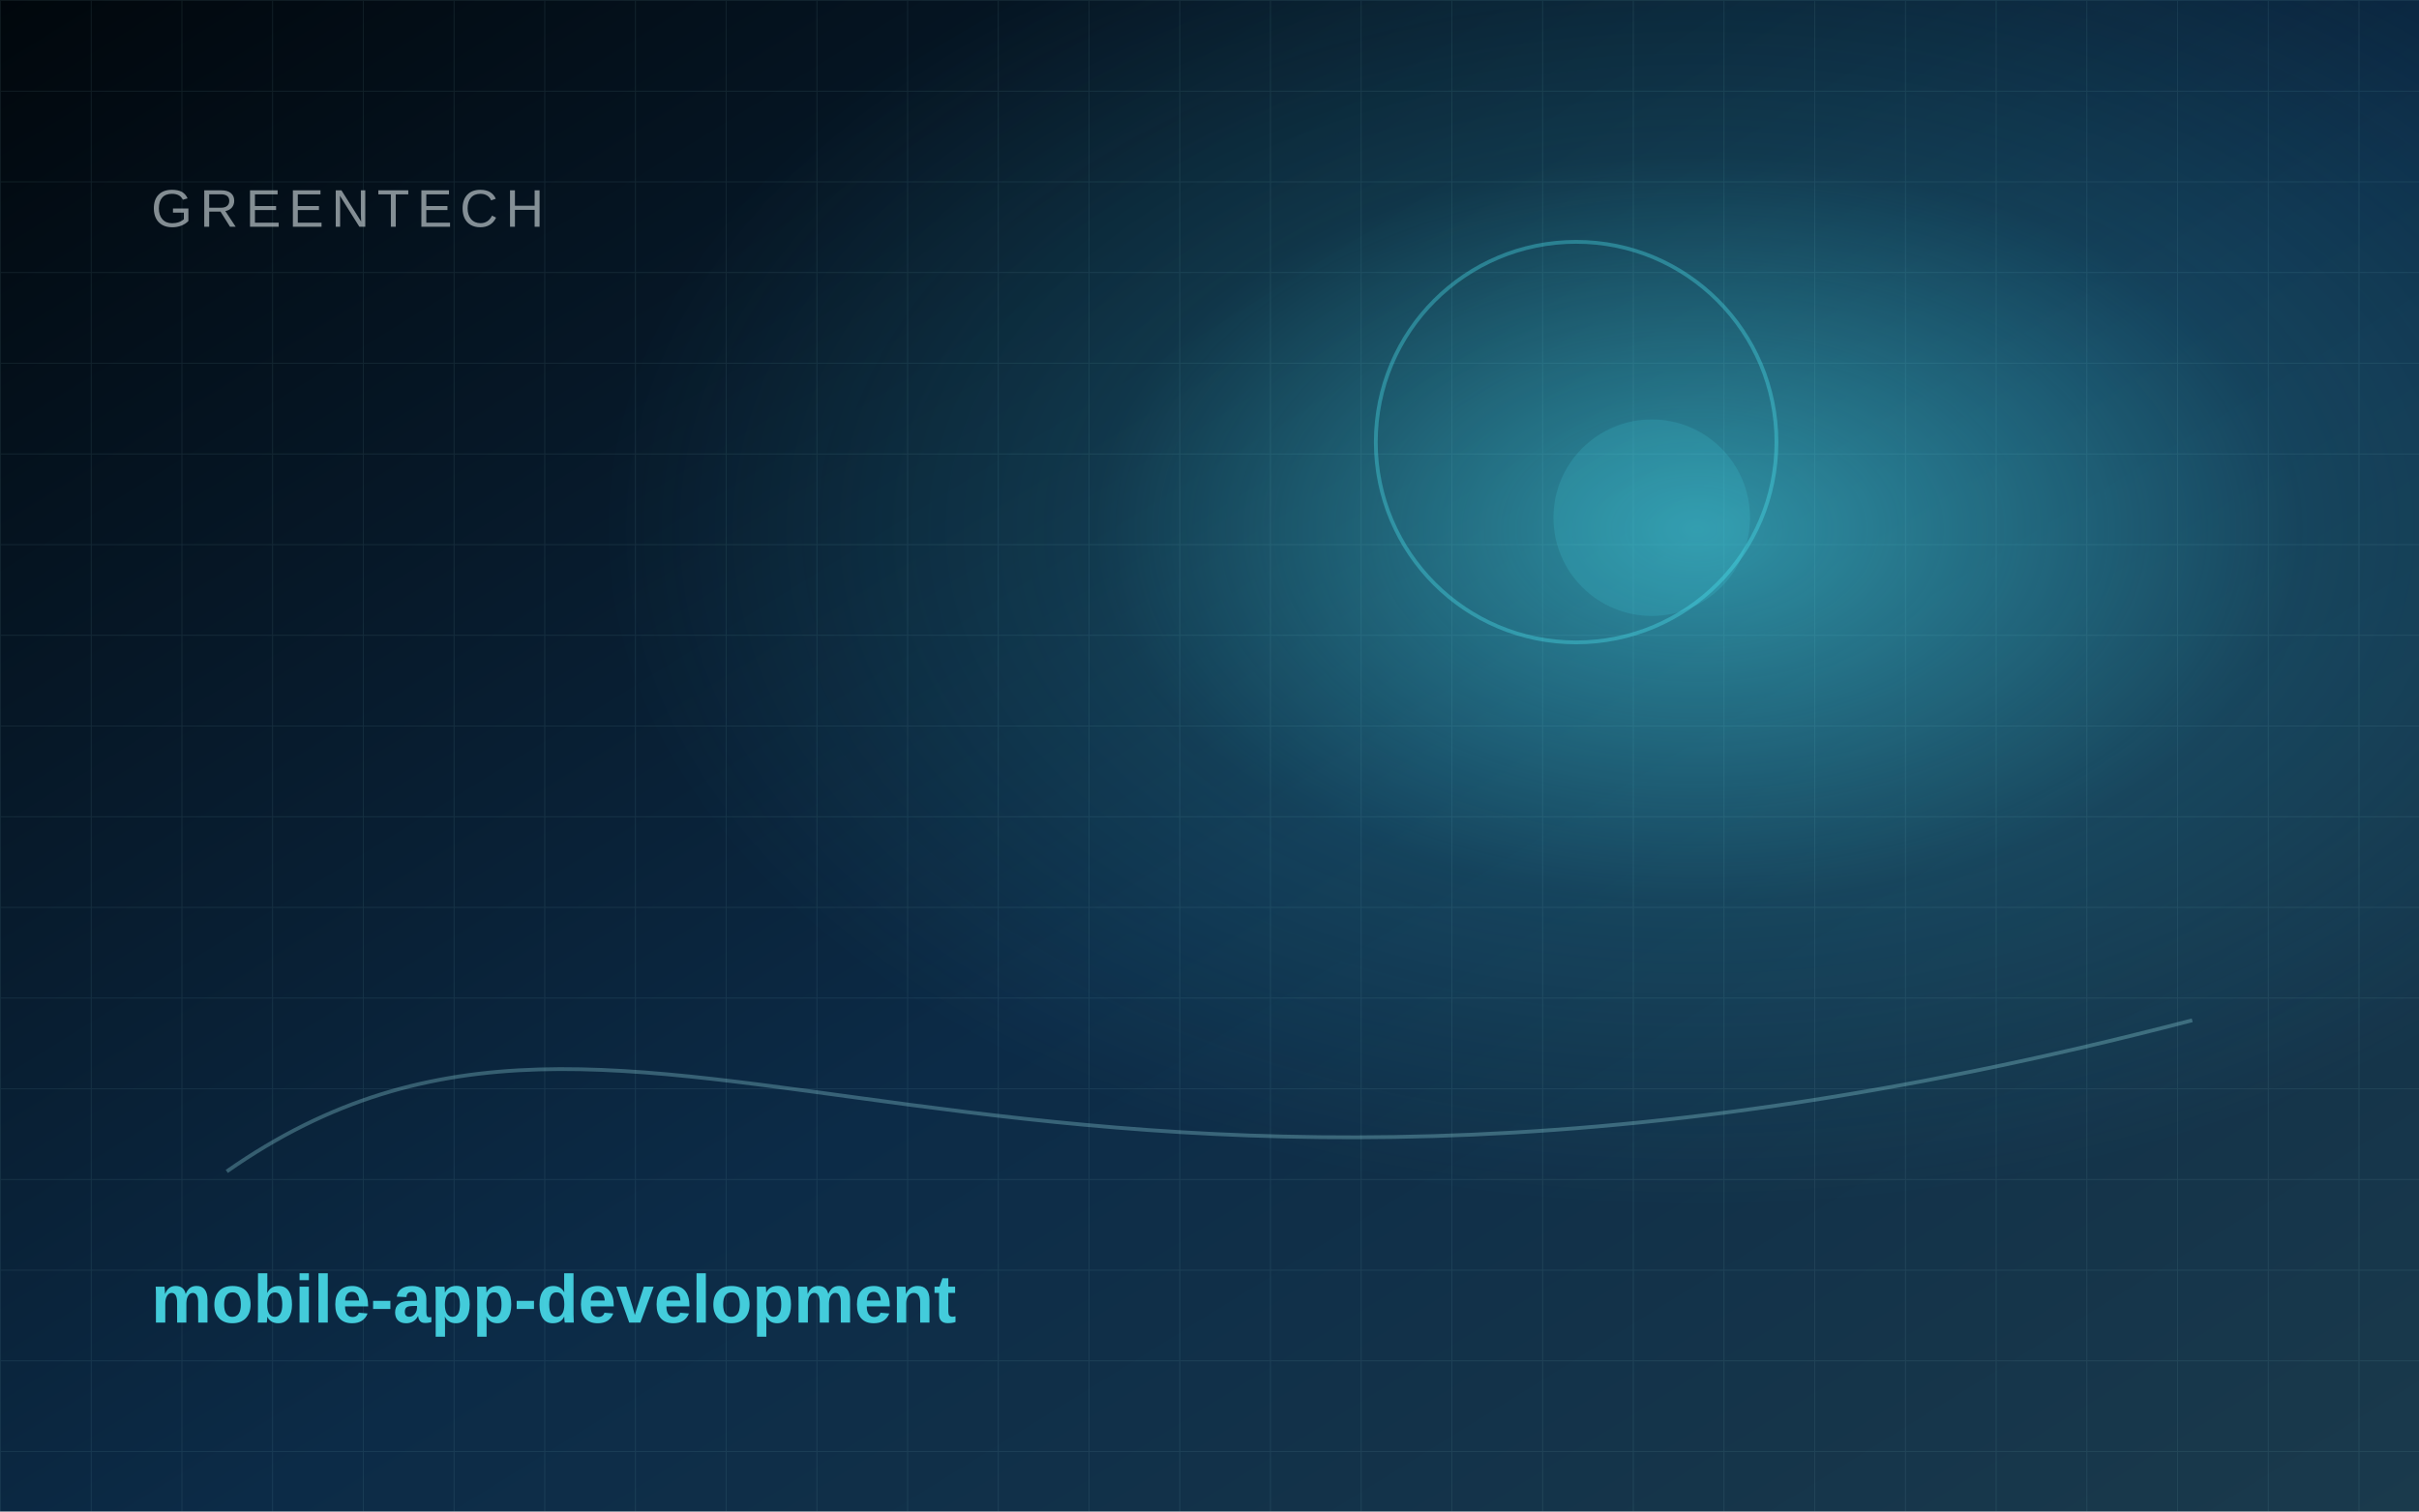
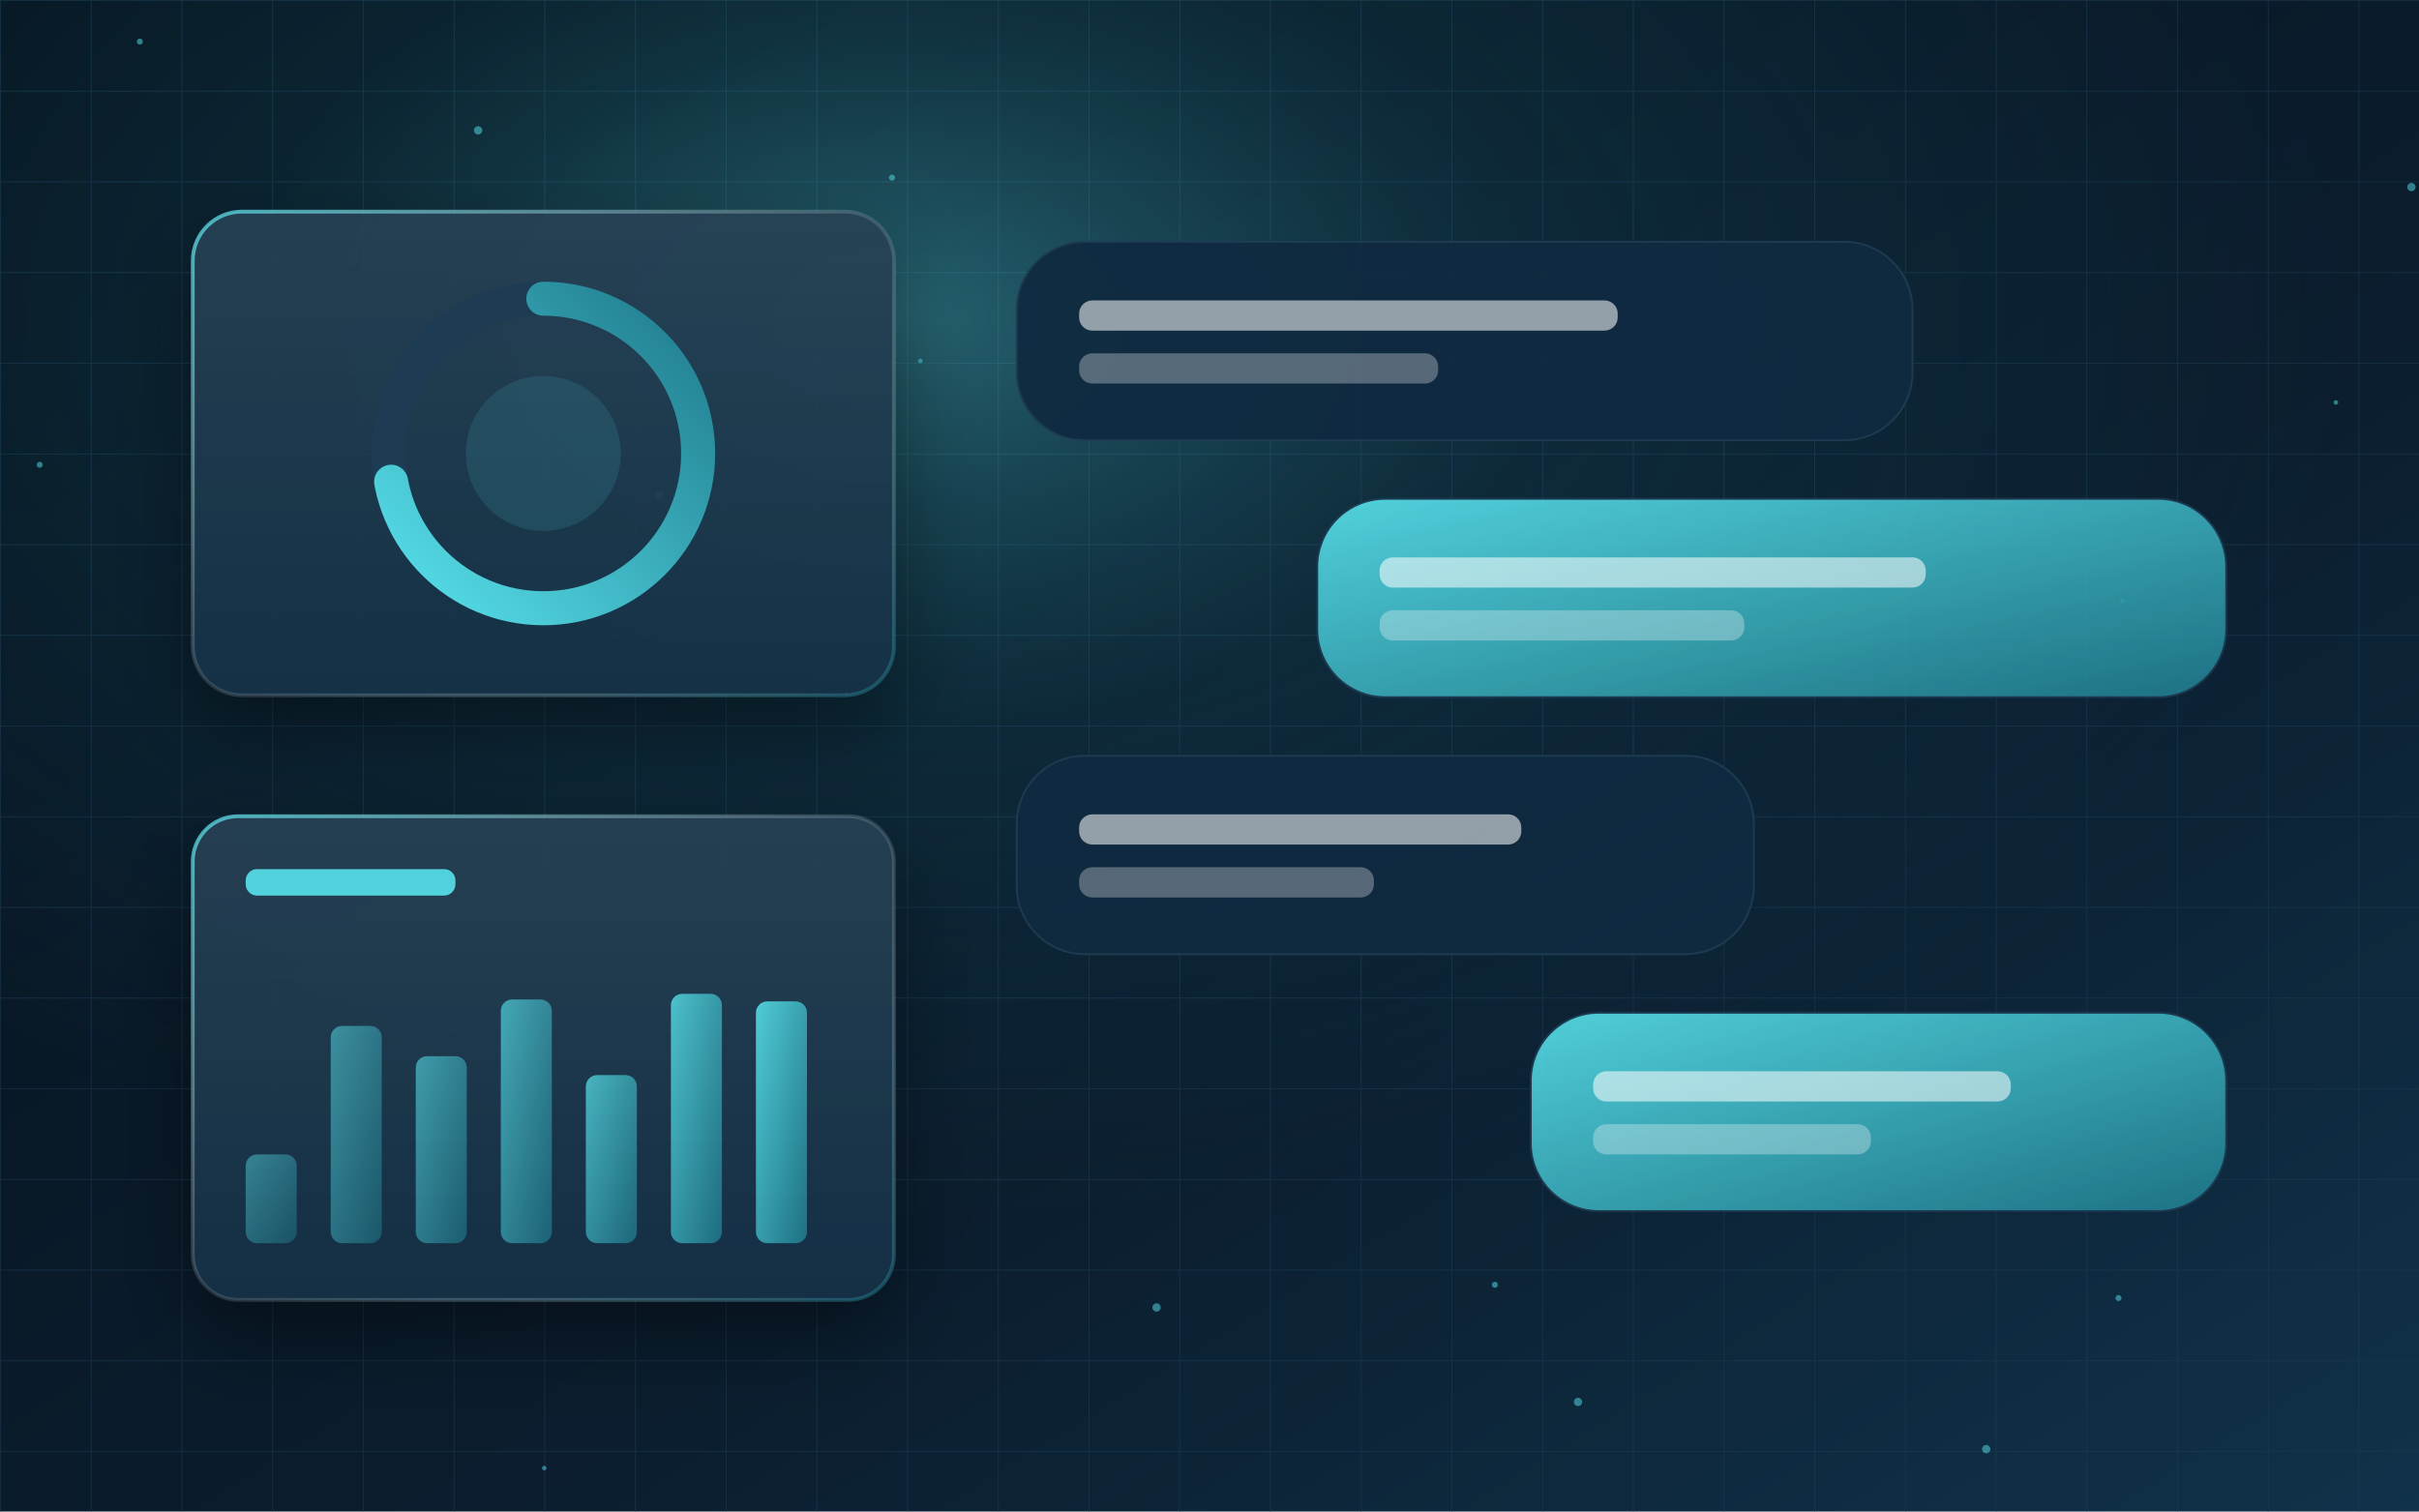
- <svg xmlns="http://www.w3.org/2000/svg" width="1280" height="800" viewBox="0 0 1280 800" role="img">
+ <svg xmlns="http://www.w3.org/2000/svg" viewBox="0 0 1280 800" width="1280" height="800" role="img" aria-label="Mobile App Development — service cover illustration">
  <defs>
-     <linearGradient id="bg" x1="0" y1="0" x2="1" y2="1">
-       <stop offset="0%" stop-color="#01070C" />
-       <stop offset="55%" stop-color="#0C2B47" />
-       <stop offset="100%" stop-color="#1A3A4C" />
+     <linearGradient id="g81626bg" x1="0" y1="0" x2="1" y2="1">
+       <stop offset="0" stop-color="#06111c" />
+       <stop offset=".6" stop-color="#0b1d2e" />
+       <stop offset="1" stop-color="#10324a" />
    </linearGradient>
-     <radialGradient id="glow" cx="70%" cy="35%" r="45%">
-       <stop offset="0%" stop-color="#4DE8F4" stop-opacity="0.55" />
-       <stop offset="55%" stop-color="#4DE8F4" stop-opacity="0.12" />
-       <stop offset="100%" stop-color="#4DE8F4" stop-opacity="0" />
+     <radialGradient id="g81626glow" cx="0.37" cy="0.21" r=".6">
+       <stop offset="0" stop-color="#58e2ec" stop-opacity=".38" />
+       <stop offset=".45" stop-color="#1f7a8c" stop-opacity=".16" />
+       <stop offset="1" stop-color="#1f7a8c" stop-opacity="0" />
    </radialGradient>
-     <pattern id="grid" width="48" height="48" patternUnits="userSpaceOnUse">
-       <path d="M48 0H0V48" fill="none" stroke="#A8F4F8" stroke-opacity="0.08" stroke-width="1" />
+     <linearGradient id="g81626acc" x1="0" y1="0" x2="1" y2="1">
+       <stop offset="0" stop-color="#58e2ec" />
+       <stop offset="1" stop-color="#1f7a8c" />
+     </linearGradient>
+     <linearGradient id="g81626glass" x1="0" y1="0" x2="0" y2="1">
+       <stop offset="0" stop-color="#ffffff" stop-opacity=".10" />
+       <stop offset="1" stop-color="#ffffff" stop-opacity=".03" />
+     </linearGradient>
+     <linearGradient id="g81626edge" x1="0" y1="0" x2="1" y2="1">
+       <stop offset="0" stop-color="#58e2ec" stop-opacity=".75" />
+       <stop offset=".5" stop-color="#ffffff" stop-opacity=".12" />
+       <stop offset="1" stop-color="#1f7a8c" stop-opacity=".5" />
+     </linearGradient>
+     <pattern id="g81626grid" width="48" height="48" patternUnits="userSpaceOnUse">
+       <path d="M48 0H0V48" fill="none" stroke="#1d3b52" stroke-width="1" opacity=".55" />
    </pattern>
+     <filter id="g81626soft" x="-30%" y="-30%" width="160%" height="160%">
+       <feGaussianBlur stdDeviation="18" />
+     </filter>
+     <filter id="g81626shadow" x="-20%" y="-20%" width="140%" height="160%">
+       <feDropShadow dx="0" dy="18" stdDeviation="22" flood-color="#000" flood-opacity=".45" />
+     </filter>
  </defs>
-   <rect width="1280" height="800" fill="url(#bg)" />
-   <rect width="1280" height="800" fill="url(#grid)" />
-   <rect width="1280" height="800" fill="url(#glow)" />
-   <circle cx="834" cy="234" r="106" fill="none" stroke="#4DE8F4" stroke-opacity="0.35" stroke-width="2" />
-   <circle cx="874" cy="274" r="52" fill="#4DE8F4" fill-opacity="0.14" />
-   <path d="M120 620 C340 466, 520 707, 1160 540" fill="none" stroke="#A8F4F8" stroke-opacity="0.28" stroke-width="2" />
-   <text x="80" y="120" fill="#EDF6F8" fill-opacity="0.55" font-family="Segoe UI, Arial, sans-serif" font-size="28" letter-spacing="4">GREENTECH</text>
-   <text x="80" y="700" fill="#4DE8F4" fill-opacity="0.85" font-family="Segoe UI, Arial, sans-serif" font-size="36" font-weight="600">mobile-app-development</text>
+   <style>
+ @media (prefers-reduced-motion: no-preference){
+ .fl{animation:fl 7s ease-in-out infinite}.fl2{animation:fl 9s ease-in-out -3s infinite}
+ .pu{animation:pu 4s ease-in-out infinite}.da{stroke-dasharray:10 14;animation:da 6s linear infinite}
+ .sp{transform-box:fill-box;transform-origin:center;animation:sp 24s linear infinite}
+ @keyframes fl{0%,100%{transform:translateY(0)}50%{transform:translateY(-14px)}}
+ @keyframes pu{0%,100%{opacity:.35}50%{opacity:1}}
+ @keyframes da{to{stroke-dashoffset:-240}}
+ @keyframes sp{to{transform:rotate(360deg)}}}
+ </style>
+   <rect width="1280" height="800" fill="url(#g81626bg)" />
+   <rect width="1280" height="800" fill="url(#g81626grid)" />
+   <rect width="1280" height="800" fill="url(#g81626glow)" />
+   <circle cx="448" cy="367" r="1.2" fill="#58e2ec" opacity=".5" class="pu" />
+   <circle cx="1051" cy="767" r="2.2" fill="#58e2ec" opacity=".5" />
+   <circle cx="349" cy="262" r="2.2" fill="#58e2ec" opacity=".5" />
+   <circle cx="835" cy="742" r="2.2" fill="#58e2ec" opacity=".5" />
+   <circle cx="74" cy="22" r="1.6" fill="#58e2ec" opacity=".5" class="pu" />
+   <circle cx="627" cy="446" r="1.2" fill="#58e2ec" opacity=".5" />
+   <circle cx="1236" cy="213" r="1.2" fill="#58e2ec" opacity=".5" />
+   <circle cx="1123" cy="318" r="1.2" fill="#58e2ec" opacity=".5" />
+   <circle cx="472" cy="94" r="1.6" fill="#58e2ec" opacity=".5" />
+   <circle cx="21" cy="246" r="1.6" fill="#58e2ec" opacity=".5" />
+   <circle cx="791" cy="680" r="1.6" fill="#58e2ec" opacity=".5" />
+   <circle cx="1121" cy="687" r="1.6" fill="#58e2ec" opacity=".5" class="pu" />
+   <circle cx="288" cy="777" r="1.2" fill="#58e2ec" opacity=".5" />
+   <circle cx="1276" cy="99" r="2.2" fill="#58e2ec" opacity=".5" />
+   <circle cx="487" cy="191" r="1.2" fill="#58e2ec" opacity=".5" />
+   <circle cx="253" cy="69" r="2.2" fill="#58e2ec" opacity=".5" class="pu" />
+   <circle cx="612" cy="692" r="2.2" fill="#58e2ec" opacity=".5" />
+   <g class="fl2">
+     <rect x="538" y="128" width="474" height="105" rx="36" fill="#0f2a40" opacity="0.95" stroke="#1d3b52" />
+     <rect x="571" y="159" width="285" height="16" rx="7" fill="#fff" opacity=".55" />
+     <rect x="571" y="187" width="190" height="16" rx="7" fill="#fff" opacity=".3" />
+     <rect x="697" y="264" width="481" height="105" rx="36" fill="url(#g81626acc)" opacity="0.9" stroke="#1d3b52" />
+     <rect x="730" y="295" width="289" height="16" rx="7" fill="#fff" opacity=".55" />
+     <rect x="730" y="323" width="193" height="16" rx="7" fill="#fff" opacity=".3" />
+     <rect x="538" y="400" width="390" height="105" rx="36" fill="#0f2a40" opacity="0.95" stroke="#1d3b52" />
+     <rect x="571" y="431" width="234" height="16" rx="7" fill="#fff" opacity=".55" />
+     <rect x="571" y="459" width="156" height="16" rx="7" fill="#fff" opacity=".3" />
+     <rect x="810" y="536" width="368" height="105" rx="36" fill="url(#g81626acc)" opacity="0.9" stroke="#1d3b52" />
+     <rect x="843" y="567" width="221" height="16" rx="7" fill="#fff" opacity=".55" />
+     <rect x="843" y="595" width="147" height="16" rx="7" fill="#fff" opacity=".3" />
+   </g>
+   <g class="fl2">
+     <rect x="102" y="112" width="371" height="256" rx="26" fill="#0f2a40" opacity=".92" filter="url(#g81626shadow)" />
+     <rect x="102" y="112" width="371" height="256" rx="26" fill="url(#g81626glass)" stroke="url(#g81626edge)" stroke-width="2" />
+   </g>
+   <g class="fl2">
+     <circle cx="287.5" cy="240.0" r="81.92" fill="none" stroke="#1d3b52" stroke-width="18" />
+     <circle cx="287.5" cy="240.0" r="81.92" fill="none" stroke="url(#g81626acc)" stroke-width="18" stroke-linecap="round" stroke-dasharray="371 515" transform="rotate(-90 287.5 240.0)" />
+     <circle cx="287.5" cy="240.0" r="41" fill="#58e2ec" opacity=".12" />
+   </g>
+   <g class="fl2">
+     <rect x="102" y="432" width="371" height="256" rx="24" fill="#0f2a40" opacity=".92" filter="url(#g81626shadow)" />
+     <rect x="102" y="432" width="371" height="256" rx="24" fill="url(#g81626glass)" stroke="url(#g81626edge)" stroke-width="2" />
+   </g>
+   <g class="fl2">
+     <rect x="130" y="460" width="111" height="14" rx="6" fill="#58e2ec" opacity=".9" />
+     <rect x="130" y="611" width="27" height="47" rx="6" fill="url(#g81626acc)" opacity="0.45" />
+     <rect x="175" y="543" width="27" height="115" rx="6" fill="url(#g81626acc)" opacity="0.52" />
+     <rect x="220" y="559" width="27" height="99" rx="6" fill="url(#g81626acc)" opacity="0.59" />
+     <rect x="265" y="529" width="27" height="129" rx="6" fill="url(#g81626acc)" opacity="0.66" />
+     <rect x="310" y="569" width="27" height="89" rx="6" fill="url(#g81626acc)" opacity="0.73" />
+     <rect x="355" y="526" width="27" height="132" rx="6" fill="url(#g81626acc)" opacity="0.80" />
+     <rect x="400" y="530" width="27" height="128" rx="6" fill="url(#g81626acc)" opacity="0.87" />
+   </g>
</svg>
